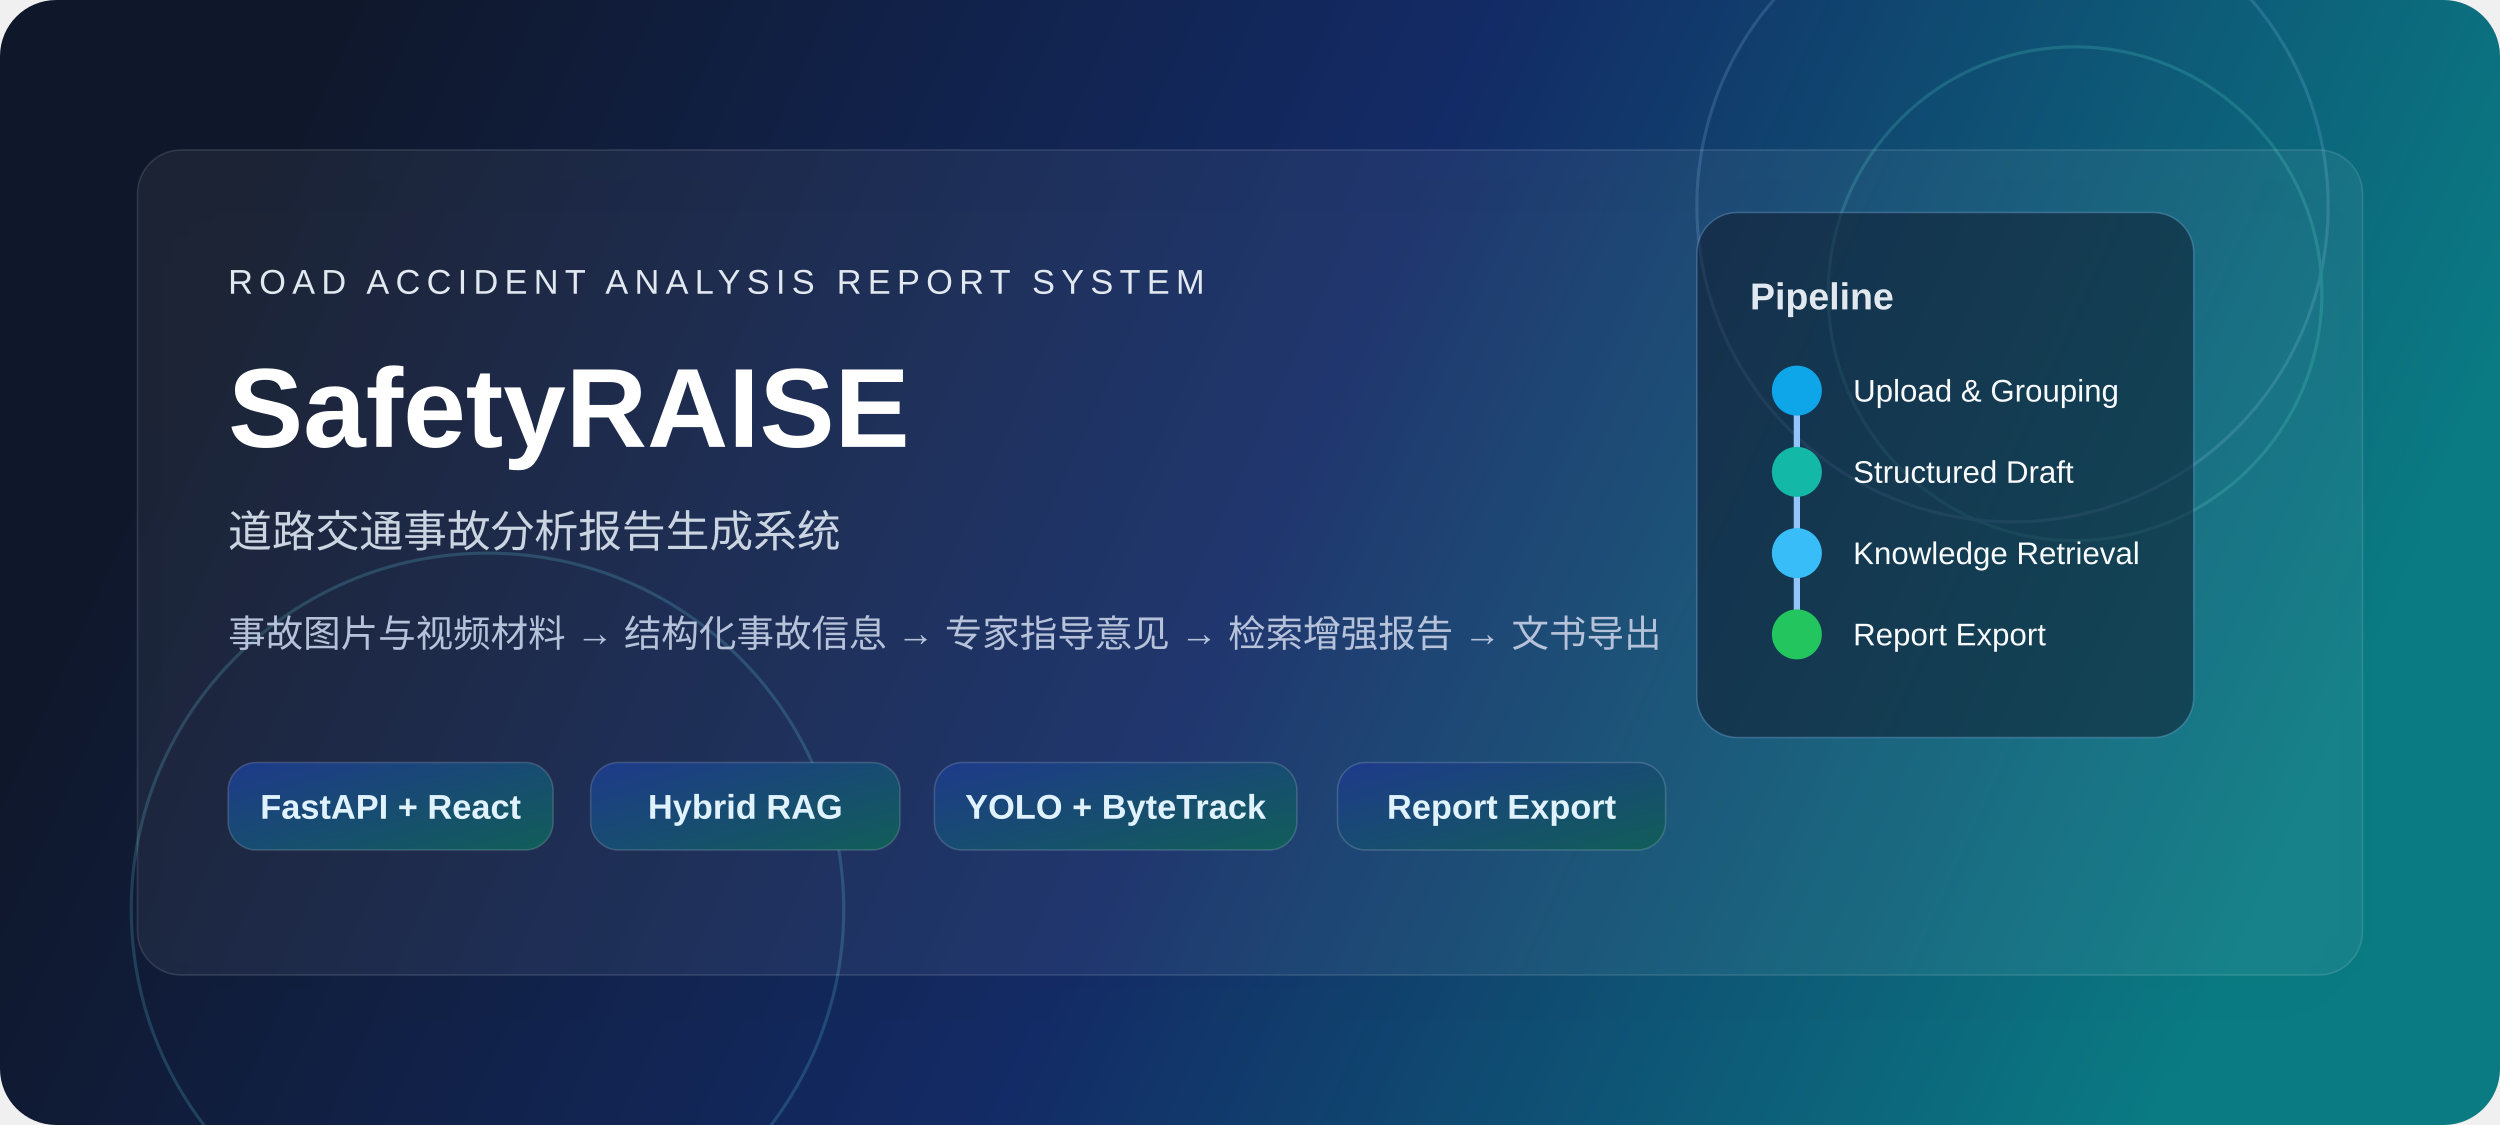
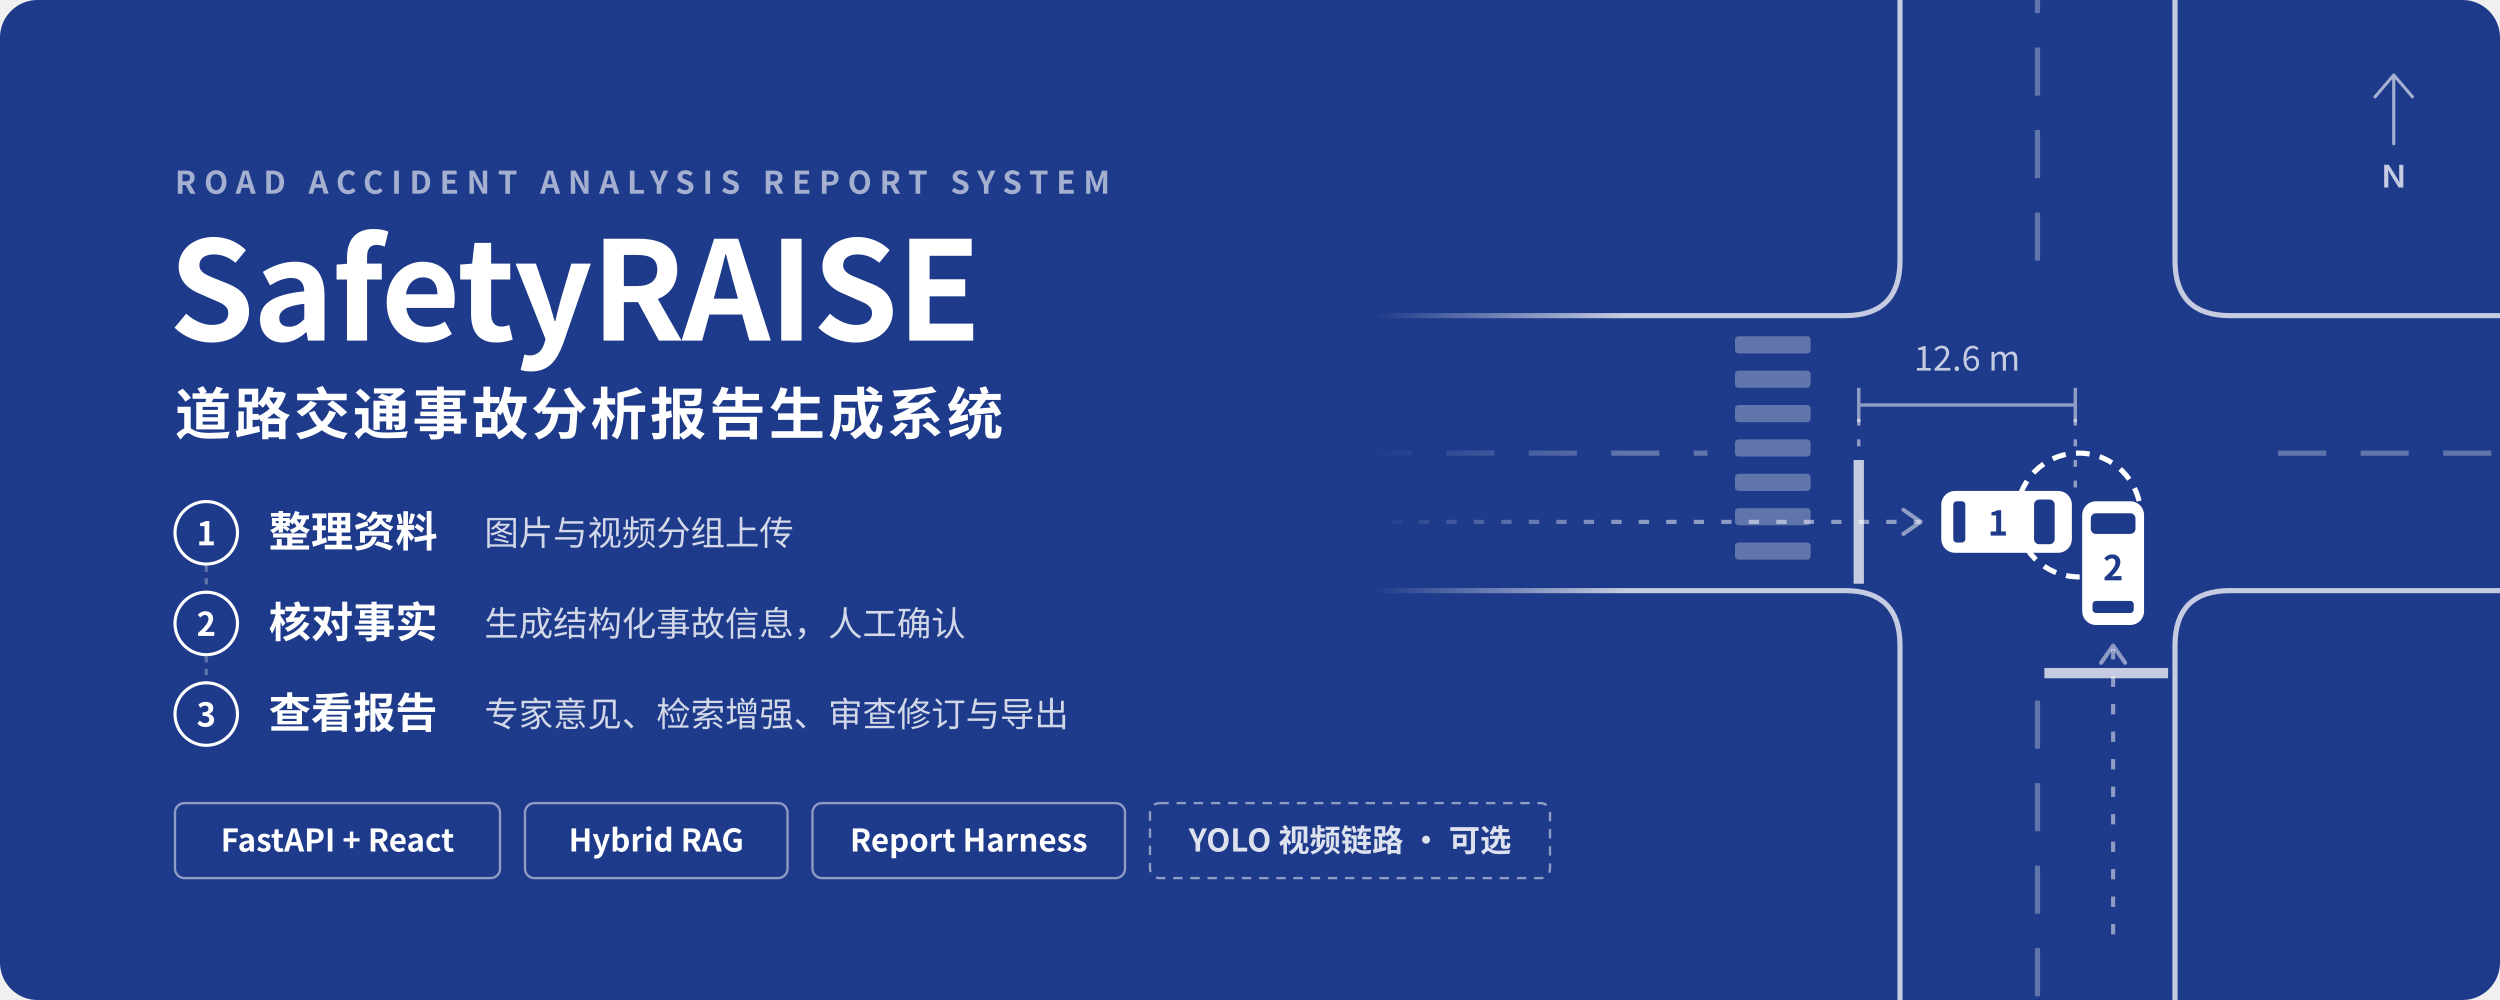
- <svg xmlns="http://www.w3.org/2000/svg" width="1600" height="720" viewBox="0 0 1600 720" fill="none">
+ <svg xmlns="http://www.w3.org/2000/svg" width="1600" height="640" viewBox="0 0 1600 640" fill="none" role="img" aria-labelledby="title desc">
  <defs>
-     <linearGradient id="bg" x1="180" y1="80" x2="1420" y2="640" gradientUnits="userSpaceOnUse">
-       <stop stop-color="#0F172A" />
-       <stop offset="0.5" stop-color="#132B66" />
-       <stop offset="1" stop-color="#0A7B83" />
+     <clipPath id="frame">
+       <rect width="1600" height="640" rx="24" />
+     </clipPath>
+     <linearGradient id="fade" x1="880" y1="0" x2="1040" y2="0" gradientUnits="userSpaceOnUse">
+       <stop stop-color="#FFFFFF" stop-opacity="0" />
+       <stop offset="1" stop-color="#FFFFFF" />
    </linearGradient>
-     <linearGradient id="line" x1="320" y1="170" x2="1290" y2="170" gradientUnits="userSpaceOnUse">
-       <stop stop-color="#93C5FD" />
-       <stop offset="1" stop-color="#5EEAD4" />
-     </linearGradient>
-     <linearGradient id="chip" x1="0" y1="0" x2="1" y2="1">
-       <stop stop-color="#1E3A8A" />
-       <stop offset="1" stop-color="#115E59" />
-     </linearGradient>
-     <filter id="shadow" x="0" y="0" width="1600" height="720" filterUnits="userSpaceOnUse" color-interpolation-filters="sRGB">
-       <feDropShadow dx="0" dy="24" stdDeviation="32" flood-color="#020617" flood-opacity="0.28" />
-     </filter>
+     <mask id="sketch-fade" maskUnits="userSpaceOnUse" x="0" y="0" width="1600" height="640">
+       <rect width="1600" height="640" fill="url(#fade)" />
+     </mask>
  </defs>
-   <rect width="1600" height="720" rx="36" fill="url(#bg)" />
-   <g opacity="0.18">
-     <circle cx="1288" cy="132" r="202" stroke="#93C5FD" stroke-width="2" />
-     <circle cx="1328" cy="188" r="158" stroke="#5EEAD4" stroke-width="2" />
-     <circle cx="312" cy="582" r="228" stroke="#67E8F9" stroke-width="2" />
+   <g clip-path="url(#frame)">
+     <rect width="1600" height="640" fill="#1E3A8A" />
+     <g mask="url(#sketch-fade)">
+       <g transform="translate(820 -40) scale(2.2)" font-family="system-ui, -apple-system, 'Segoe UI', 'PingFang SC', 'Microsoft YaHei', 'Noto Sans CJK SC', sans-serif">
+         <g stroke="#FFFFFF" stroke-opacity="0.74" stroke-width="1.5">
+           <path d="M0 110H164Q180 110 180 94V-40" />
+           <path d="M260 -40V94Q260 110 276 110H440" />
+           <path d="M0 190H164Q180 190 180 206V340" />
+           <path d="M260 340V206Q260 190 276 190H440" />
+         </g>
+         <path d="M0 150H124M290 150H440M220 -40V96M220 222V340" stroke="#FFFFFF" stroke-opacity="0.3" stroke-width="1.5" stroke-dasharray="14 10" />
+         <path d="M168 152V188M222 214H258" stroke="#FFFFFF" stroke-opacity="0.74" stroke-width="3" />
+         <g fill="#FFFFFF" fill-opacity="0.3">
+           <rect x="132" y="116" width="22" height="5" rx="1" />
+           <rect x="132" y="126" width="22" height="5" rx="1" />
+           <rect x="132" y="136" width="22" height="5" rx="1" />
+           <rect x="132" y="146" width="22" height="5" rx="1" />
+           <rect x="132" y="156" width="22" height="5" rx="1" />
+           <rect x="132" y="166" width="22" height="5" rx="1" />
+           <rect x="132" y="176" width="22" height="5" rx="1" />
+         </g>
+         <path d="M168 140V152M231 140V160" stroke="#FFFFFF" stroke-opacity="0.5" stroke-width="1" stroke-dasharray="2 4" />
+         <path d="M168 136H231M168 131V141M231 131V141" stroke="#FFFFFF" stroke-opacity="0.5" stroke-width="1" />
+         <text x="199.5" y="126" fill="#FFFFFF" fill-opacity="0.74" font-size="10" text-anchor="middle">12.6 m</text>
+         <g stroke="#FFFFFF" stroke-opacity="0.5" stroke-width="1.2">
+           <path d="M24 170H186M242 290V206" stroke-dasharray="3 5" />
+           <path d="M181 166.5L186 170L181 173.5M238.5 211L242 206L245.5 211" stroke-linecap="round" stroke-linejoin="round" />
+         </g>
+         <circle cx="232" cy="168" r="18" stroke="#FFFFFF" stroke-width="1.5" stroke-dasharray="4 3" />
+         <rect x="192" y="161" width="38" height="18" rx="4" fill="#FFFFFF" />
+         <rect x="219" y="163.5" width="6" height="13" rx="1.5" fill="#1E3A8A" />
+         <rect x="195.5" y="164" width="3.5" height="12" rx="1" fill="#1E3A8A" />
+         <text x="208.5" y="174" fill="#1E3A8A" font-size="10" font-weight="700" text-anchor="middle">1</text>
+         <rect x="233" y="164" width="18" height="36" rx="4" fill="#FFFFFF" />
+         <rect x="235.5" y="167.5" width="13" height="6" rx="1.5" fill="#1E3A8A" />
+         <rect x="236" y="193" width="12" height="3.5" rx="1" fill="#1E3A8A" />
+         <text x="242" y="187" fill="#1E3A8A" font-size="10" font-weight="700" text-anchor="middle">2</text>
+       </g>
+     </g>
+     <g stroke="#FFFFFF" stroke-opacity="0.6" stroke-width="2" stroke-linecap="round" stroke-linejoin="round">
+       <path d="M1532 92V48M1520 62L1532 48L1544 62" />
+     </g>
+     <text x="1532" y="120" fill="#FFFFFF" fill-opacity="0.74" font-size="20" font-weight="600" text-anchor="middle" font-family="system-ui, -apple-system, 'Segoe UI', sans-serif">N</text>
  </g>
-   <g filter="url(#shadow)">
-     <rect x="88" y="96" width="1424" height="528" rx="28" fill="white" fill-opacity="0.05" stroke="white" stroke-opacity="0.12" />
-   </g>
-   <g>
-     <text x="146" y="188" fill="#E2E8F0" font-size="22" font-family="Segoe UI, Microsoft YaHei, Arial, sans-serif" letter-spacing="4">ROAD ACCIDENT ANALYSIS REPORT SYSTEM</text>
-     <text x="146" y="286" fill="white" font-size="72" font-weight="700" font-family="Segoe UI, Microsoft YaHei, Arial, sans-serif">SafetyRAISE</text>
-     <text x="146" y="350" fill="#CBD5E1" font-size="28" font-family="Segoe UI, Microsoft YaHei, Arial, sans-serif">道路交通事故分析报告生成系统</text>
-     <text x="146" y="414" fill="#B6C2D9" font-size="24" font-family="Segoe UI, Microsoft YaHei, Arial, sans-serif">事故图片与视频材料 → 结构化事故信息 → 专家指导意见 → 检索增强报告 → 文书导出</text>
-   </g>
-   <g transform="translate(146 488)">
-     <rect width="208" height="56" rx="18" fill="url(#chip)" stroke="rgba(255,255,255,0.16)" />
-     <text x="104" y="36" text-anchor="middle" fill="#E0F2FE" font-size="22" font-weight="600" font-family="Segoe UI, Microsoft YaHei, Arial, sans-serif">FastAPI + React</text>
-   </g>
-   <g transform="translate(378 488)">
-     <rect width="198" height="56" rx="18" fill="url(#chip)" stroke="rgba(255,255,255,0.16)" />
-     <text x="99" y="36" text-anchor="middle" fill="#E0F2FE" font-size="22" font-weight="600" font-family="Segoe UI, Microsoft YaHei, Arial, sans-serif">Hybrid RAG</text>
-   </g>
-   <g transform="translate(598 488)">
-     <rect width="232" height="56" rx="18" fill="url(#chip)" stroke="rgba(255,255,255,0.16)" />
-     <text x="116" y="36" text-anchor="middle" fill="#E0F2FE" font-size="22" font-weight="600" font-family="Segoe UI, Microsoft YaHei, Arial, sans-serif">YOLO + ByteTrack</text>
-   </g>
-   <g transform="translate(856 488)">
-     <rect width="210" height="56" rx="18" fill="url(#chip)" stroke="rgba(255,255,255,0.16)" />
-     <text x="105" y="36" text-anchor="middle" fill="#E0F2FE" font-size="22" font-weight="600" font-family="Segoe UI, Microsoft YaHei, Arial, sans-serif">Report Export</text>
-   </g>
-   <g transform="translate(1086 136)">
-     <rect x="0" y="0" width="318" height="336" rx="26" fill="#0F172A" fill-opacity="0.52" stroke="#93C5FD" stroke-opacity="0.28" />
-     <text x="34" y="62" fill="#E2E8F0" font-size="24" font-weight="600" font-family="Segoe UI, Microsoft YaHei, Arial, sans-serif">Pipeline</text>
-     <line x1="64" y1="102" x2="64" y2="262" stroke="url(#line)" stroke-width="4" stroke-linecap="round" />
-     <circle cx="64" cy="114" r="16" fill="#0EA5E9" />
-     <circle cx="64" cy="166" r="16" fill="#14B8A6" />
-     <circle cx="64" cy="218" r="16" fill="#38BDF8" />
-     <circle cx="64" cy="270" r="16" fill="#22C55E" />
-     <text x="100" y="121" fill="#F8FAFC" font-size="20" font-family="Segoe UI, Microsoft YaHei, Arial, sans-serif">Upload &amp; Grouping</text>
-     <text x="100" y="173" fill="#F8FAFC" font-size="20" font-family="Segoe UI, Microsoft YaHei, Arial, sans-serif">Structured Draft</text>
-     <text x="100" y="225" fill="#F8FAFC" font-size="20" font-family="Segoe UI, Microsoft YaHei, Arial, sans-serif">Knowledge Retrieval</text>
-     <text x="100" y="277" fill="#F8FAFC" font-size="20" font-family="Segoe UI, Microsoft YaHei, Arial, sans-serif">Report Export</text>
+   <g font-family="system-ui, -apple-system, 'Segoe UI', 'PingFang SC', 'Hiragino Sans GB', 'Microsoft YaHei', 'Noto Sans CJK SC', 'Noto Sans SC', sans-serif">
+     <text x="112" y="124" fill="#FFFFFF" fill-opacity="0.6" font-size="20" font-weight="600" letter-spacing="5">ROAD ACCIDENT ANALYSIS REPORT SYSTEM</text>
+     <text x="108" y="218" fill="#FFFFFF" font-size="88" font-weight="700" letter-spacing="-1">SafetyRAISE</text>
+     <text x="112" y="278" fill="#FFFFFF" font-size="36" font-weight="600" letter-spacing="2">道路交通事故分析报告生成系统</text>
+     <path d="M132 362V380M132 420V438" stroke="#FFFFFF" stroke-opacity="0.3" stroke-width="2" stroke-dasharray="4 4" />
+     <g>
+       <circle cx="132" cy="341" r="20" stroke="#FFFFFF" stroke-width="2" />
+       <text x="132" y="349" fill="#FFFFFF" font-size="21" font-weight="700" text-anchor="middle">1</text>
+       <text x="172" y="350" fill="#FFFFFF" font-size="27" font-weight="700">整理资料</text>
+       <text x="310" y="349" fill="#FFFFFF" fill-opacity="0.8" font-size="22">图片与视频分组上传</text>
+     </g>
+     <g>
+       <circle cx="132" cy="399" r="20" stroke="#FFFFFF" stroke-width="2" />
+       <text x="132" y="407" fill="#FFFFFF" font-size="21" font-weight="700" text-anchor="middle">2</text>
+       <text x="172" y="408" fill="#FFFFFF" font-size="27" font-weight="700">核对事实</text>
+       <text x="310" y="407" fill="#FFFFFF" fill-opacity="0.8" font-size="22">生成结构化事故信息，人工确认</text>
+     </g>
+     <g>
+       <circle cx="132" cy="457" r="20" stroke="#FFFFFF" stroke-width="2" />
+       <text x="132" y="465" fill="#FFFFFF" font-size="21" font-weight="700" text-anchor="middle">3</text>
+       <text x="172" y="466" fill="#FFFFFF" font-size="27" font-weight="700">查看报告</text>
+       <text x="310" y="465" fill="#FFFFFF" fill-opacity="0.8" font-size="22">专家意见、检索增强、审查修订与导出</text>
+     </g>
+     <g font-size="20" font-weight="600" fill="#FFFFFF" text-anchor="middle">
+       <rect x="112" y="514" width="208" height="48" rx="6" fill="none" stroke="#FFFFFF" stroke-opacity="0.5" stroke-width="1.5" />
+       <text x="216" y="545">FastAPI + React</text>
+       <rect x="336" y="514" width="168" height="48" rx="6" fill="none" stroke="#FFFFFF" stroke-opacity="0.5" stroke-width="1.5" />
+       <text x="420" y="545">Hybrid RAG</text>
+       <rect x="520" y="514" width="200" height="48" rx="6" fill="none" stroke="#FFFFFF" stroke-opacity="0.5" stroke-width="1.5" />
+       <text x="620" y="545">Report Harness</text>
+       <rect x="736" y="514" width="256" height="48" rx="6" fill="none" stroke="#FFFFFF" stroke-opacity="0.5" stroke-width="1.5" stroke-dasharray="6 5" />
+       <text x="864" y="545" fill-opacity="0.85">YOLO 视频链路 · 可选</text>
+     </g>
  </g>
</svg>
